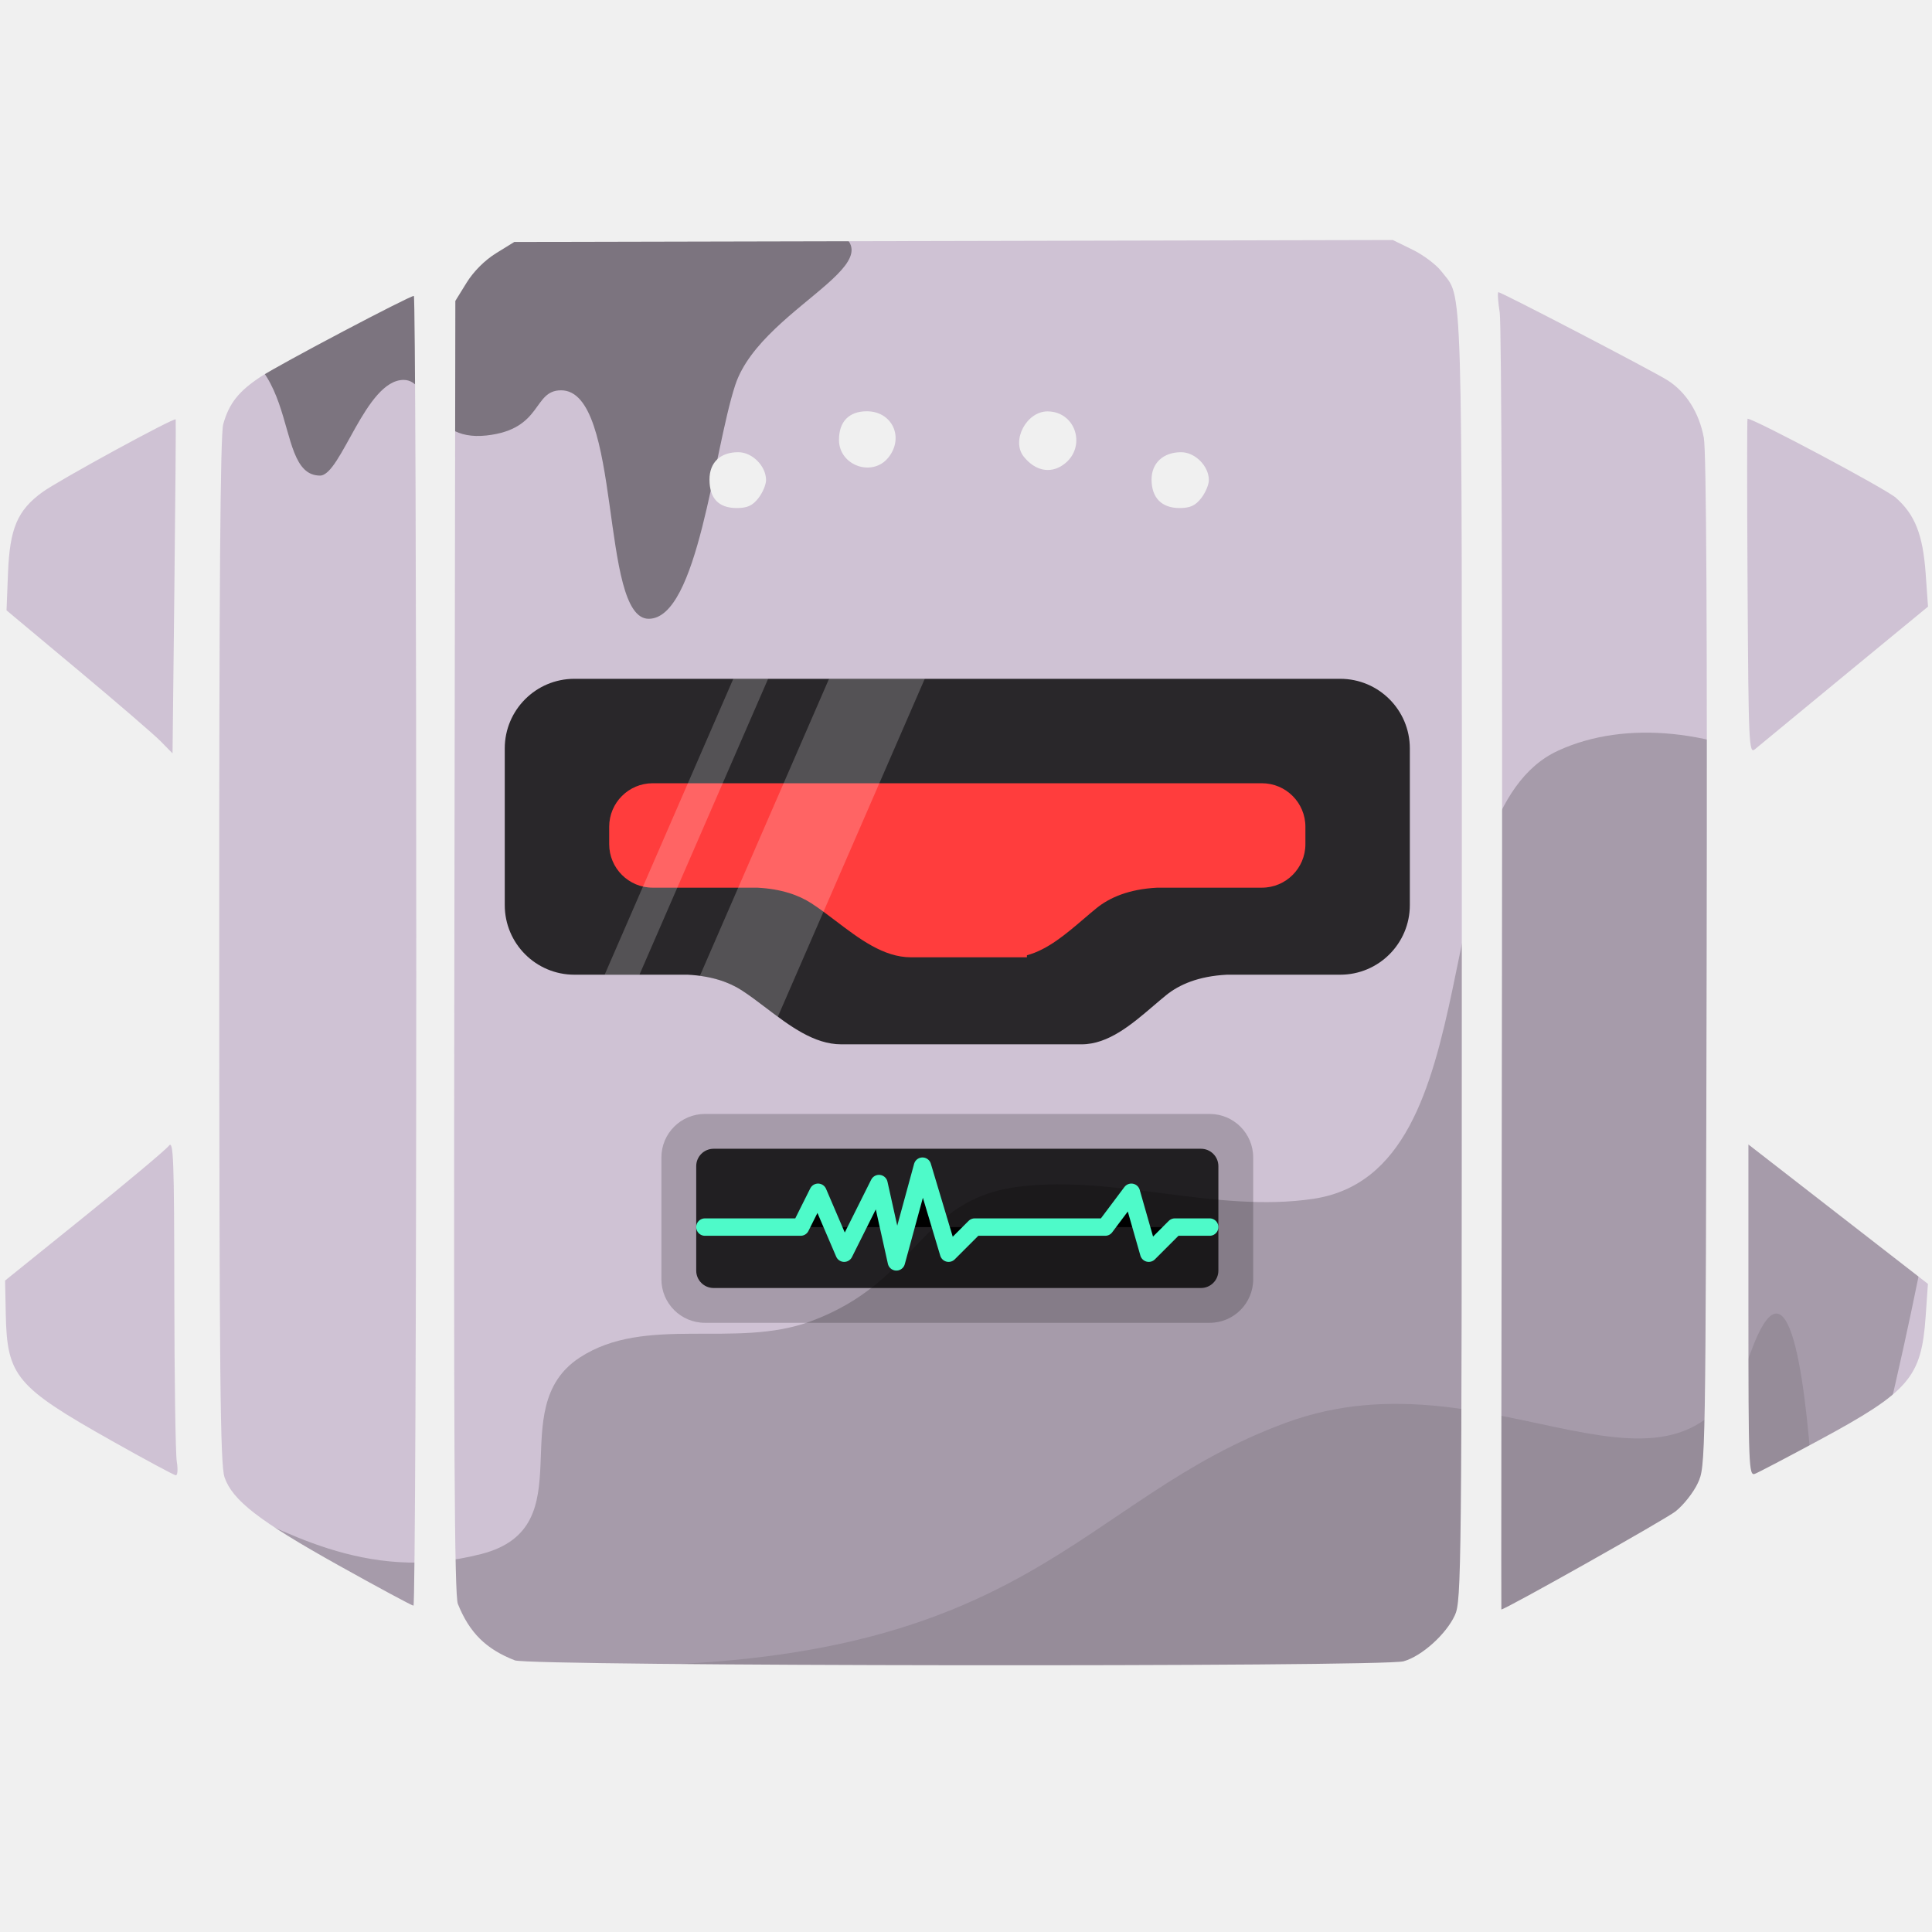
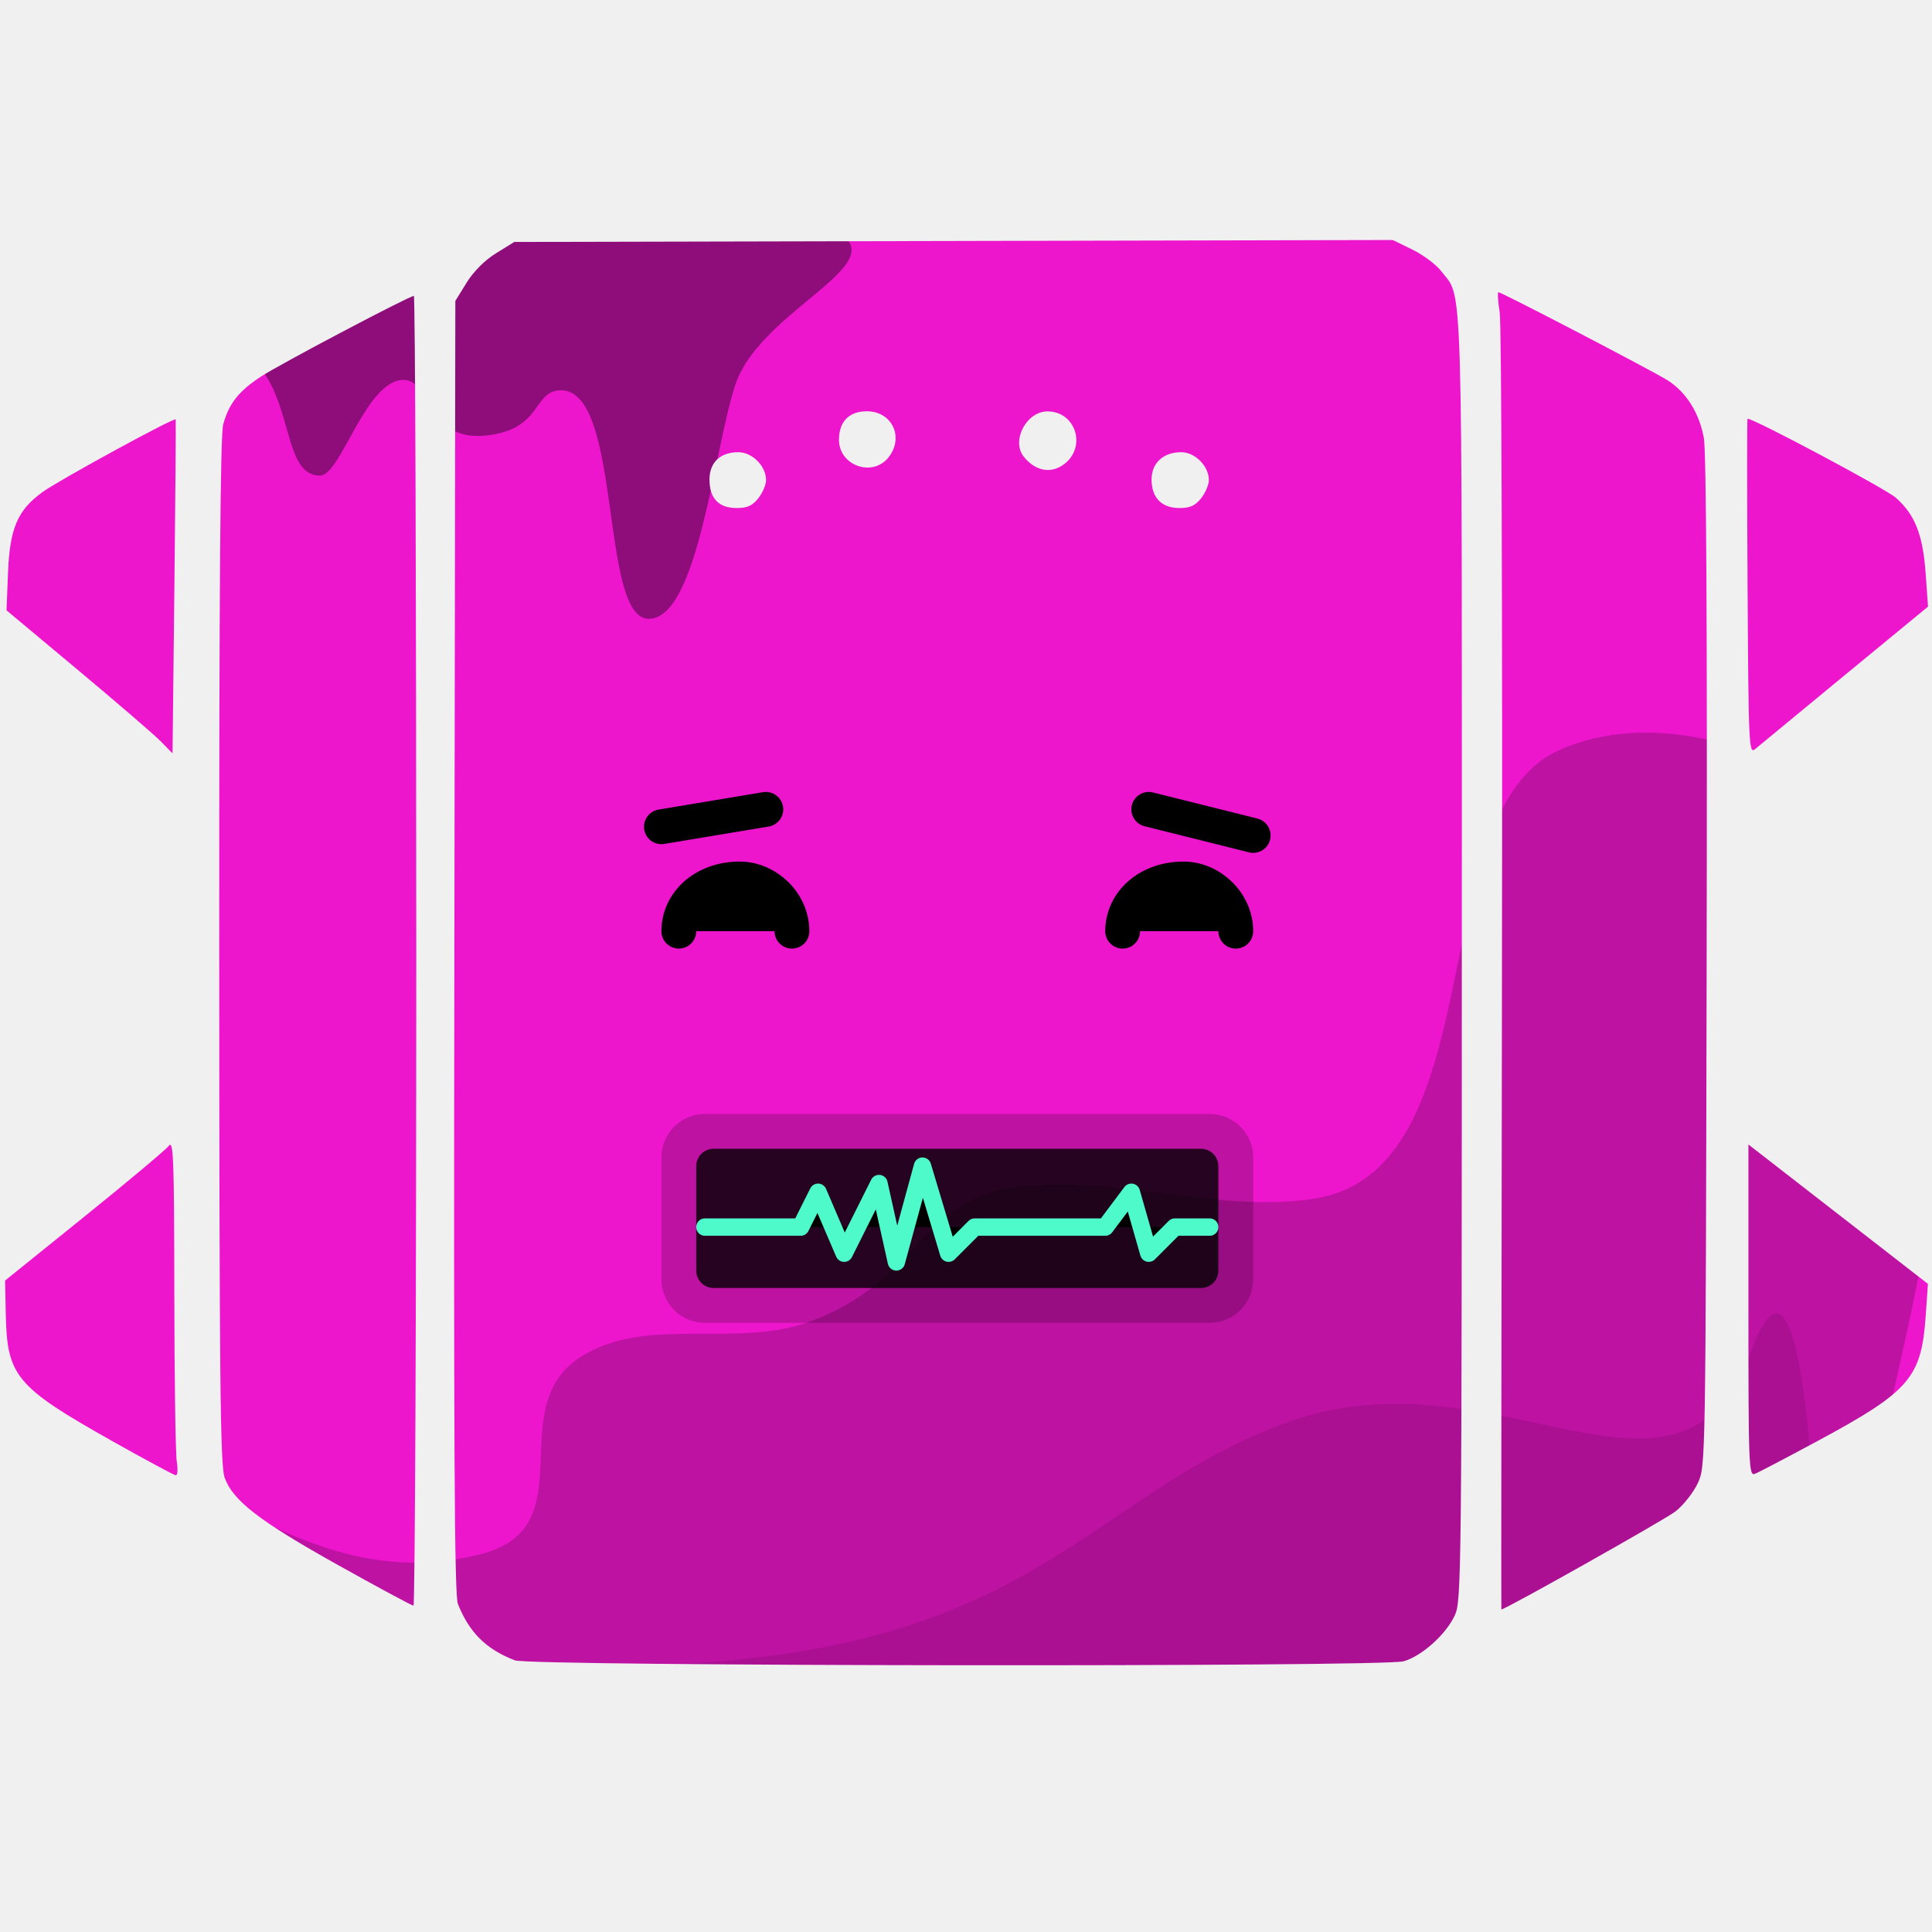
- <svg xmlns="http://www.w3.org/2000/svg" version="1.1" id="root" width="500" height="500" viewBox="-20 0 222 222">
+ <svg xmlns="http://www.w3.org/2000/svg" version="1.1" id="m3ter-head" width="500" height="500" viewBox="-20 0 222 222">
  <mask id="facemask" mask-type="alpha" maskUnits="userSpaceOnUse">
    <g transform="matrix(0.1219138,0,0,0.1219138,-56.4,-500)">
-       <path fill-rule="evenodd" stroke-width="0" d="m 1946.505,5336.345 v -156.37 l 84.59,65.684 84.59,65.684 -2.118,30.486 c -4.012,57.753 -15.28,70.875 -100.221,116.708 -30.103,16.243 -57.457,30.578 -60.787,31.856 -5.68,2.18 -6.055,-7.374 -6.055,-154.047 z m -0.806,-682.132 c -0.521,-87.068 -0.537,-158.305 -0.034,-158.305 6.271,0.011 130.072,65.954 139.726,74.431 18.093,15.885 25.577,34.914 28.184,71.659 l 2.202,31.027 -78.498,64.597 c -43.174,35.528 -81.228,66.915 -84.565,69.747 -5.735,4.869 -6.118,-3.501 -7.014,-153.156 z m -231.49,362.585 c 0.515,-330.785 -0.43,-610.137 -2.099,-620.782 -1.669,-10.644 -2.227,-19.354 -1.24,-19.354 2.969,0 145.177,74.056 159.318,82.966 17.552,11.059 29.919,30.636 34.289,54.279 2.374,12.844 3.273,180.825 2.646,494.371 -0.95,474.523 -0.957,474.931 -8.338,490.883 -4.063,8.781 -13.532,20.78 -21.043,26.665 -9.682,7.586 -160.31,92.396 -164.105,92.398 -0.199,1e-4 0.058,-270.642 0.573,-601.428 z m -930.392,649.385 c -27.216,-10.612 -42.784,-26.041 -53.696,-53.219 -3.251,-8.096 -4.012,-150.888 -3.303,-619.303 l 0.921,-608.782 10.614,-17.168 c 6.578,-10.64 17.142,-21.204 27.782,-27.782 l 17.168,-10.614 414.007,-0.92 414.007,-0.92 18.565,9.083 c 10.211,4.996 22.467,14.198 27.235,20.45 20.519,26.902 19.336,-12.851 19.252,647.014 -0.074,578.123 -0.365,606.067 -6.466,619.464 -8.216,18.041 -31.328,38.834 -48.447,43.587 -19.93,5.534 -823.352,4.68 -837.639,-0.891 z M 1013.324,4570.842 c 3.998,-5.083 7.269,-12.761 7.269,-17.063 0,-13.261 -12.977,-26.304 -26.17,-26.304 -16.971,0 -27.14,9.659 -27.14,25.782 0,17.742 8.649,26.827 25.541,26.827 10.116,0 14.942,-2.175 20.5,-9.241 z m 417.361,0 c 3.998,-5.083 7.269,-12.761 7.269,-17.063 0,-13.261 -12.977,-26.304 -26.17,-26.304 -16.757,0 -27.841,10.223 -27.841,25.678 0,17.209 9.473,26.931 26.243,26.931 10.116,0 14.942,-2.175 20.5,-9.241 z m -130.072,-31.446 c 22.457,-15.73 12.568,-50.081 -14.506,-50.389 -19.948,-0.227 -34.685,27.522 -22.638,42.623 10.675,13.381 24.886,16.352 37.144,7.767 z m -164.536,-7.133 c 14.858,-18.889 3.288,-43.367 -20.5,-43.367 -16.77,0 -26.243,9.721 -26.243,26.931 0,24.378 31.721,35.533 46.742,16.437 z m -685.948,267.792 c -6.083,-6.21 -41.286,-36.543 -78.23,-67.406 l -67.171,-56.116 1.376,-35.072 c 1.657,-42.245 8.898,-59.263 32.502,-76.393 15.438,-11.203 124.508,-70.725 125.558,-68.52 0.292,0.614 -0.257,71.695 -1.222,157.957 l -1.754,156.841 z m -46.151,659.248 c -90.227,-50.817 -98.76,-60.972 -99.954,-118.954 l -0.662,-32.141 74.657,-60.191 c 41.061,-33.105 76.917,-63.176 79.678,-66.824 4.383,-5.79 5.04,11.859 5.171,138.918 0.083,80.053 1.128,151.469 2.324,158.702 1.196,7.234 0.784,13.053 -0.915,12.932 -1.699,-0.121 -28.834,-14.72 -60.299,-32.442 z m 213.544,117.252 c -74.559,-41.615 -99.724,-61.04 -107.305,-82.836 -4.074,-11.713 -4.902,-93.655 -5.014,-496.274 -0.096,-342.414 0.992,-486.313 3.751,-496.274 5.461,-19.715 14.693,-31.365 35.731,-45.092 18.169,-11.854 139.643,-75.908 143.955,-75.908 1.25,0 2.273,277.773 2.273,617.274 0,339.501 -1.184,617.243 -2.63,617.205 -1.447,-0.038 -33.289,-17.181 -70.76,-38.095 z">
-             </path>
+       <path fill-rule="evenodd" stroke-width="0" d="m 1946.505,5336.345 v -156.37 l 84.59,65.684 84.59,65.684 -2.118,30.486 c -4.012,57.753 -15.28,70.875 -100.221,116.708 -30.103,16.243 -57.457,30.578 -60.787,31.856 -5.68,2.18 -6.055,-7.374 -6.055,-154.047 z m -0.806,-682.132 c -0.521,-87.068 -0.537,-158.305 -0.034,-158.305 6.271,0.011 130.072,65.954 139.726,74.431 18.093,15.885 25.577,34.914 28.184,71.659 l 2.202,31.027 -78.498,64.597 c -43.174,35.528 -81.228,66.915 -84.565,69.747 -5.735,4.869 -6.118,-3.501 -7.014,-153.156 z m -231.49,362.585 c 0.515,-330.785 -0.43,-610.137 -2.099,-620.782 -1.669,-10.644 -2.227,-19.354 -1.24,-19.354 2.969,0 145.177,74.056 159.318,82.966 17.552,11.059 29.919,30.636 34.289,54.279 2.374,12.844 3.273,180.825 2.646,494.371 -0.95,474.523 -0.957,474.931 -8.338,490.883 -4.063,8.781 -13.532,20.78 -21.043,26.665 -9.682,7.586 -160.31,92.396 -164.105,92.398 -0.199,1e-4 0.058,-270.642 0.573,-601.428 z m -930.392,649.385 c -27.216,-10.612 -42.784,-26.041 -53.696,-53.219 -3.251,-8.096 -4.012,-150.888 -3.303,-619.303 l 0.921,-608.782 10.614,-17.168 c 6.578,-10.64 17.142,-21.204 27.782,-27.782 l 17.168,-10.614 414.007,-0.92 414.007,-0.92 18.565,9.083 c 10.211,4.996 22.467,14.198 27.235,20.45 20.519,26.902 19.336,-12.851 19.252,647.014 -0.074,578.123 -0.365,606.067 -6.466,619.464 -8.216,18.041 -31.328,38.834 -48.447,43.587 -19.93,5.534 -823.352,4.68 -837.639,-0.891 z M 1013.324,4570.842 c 3.998,-5.083 7.269,-12.761 7.269,-17.063 0,-13.261 -12.977,-26.304 -26.17,-26.304 -16.971,0 -27.14,9.659 -27.14,25.782 0,17.742 8.649,26.827 25.541,26.827 10.116,0 14.942,-2.175 20.5,-9.241 z m 417.361,0 c 3.998,-5.083 7.269,-12.761 7.269,-17.063 0,-13.261 -12.977,-26.304 -26.17,-26.304 -16.757,0 -27.841,10.223 -27.841,25.678 0,17.209 9.473,26.931 26.243,26.931 10.116,0 14.942,-2.175 20.5,-9.241 z m -130.072,-31.446 c 22.457,-15.73 12.568,-50.081 -14.506,-50.389 -19.948,-0.227 -34.685,27.522 -22.638,42.623 10.675,13.381 24.886,16.352 37.144,7.767 z m -164.536,-7.133 c 14.858,-18.889 3.288,-43.367 -20.5,-43.367 -16.77,0 -26.243,9.721 -26.243,26.931 0,24.378 31.721,35.533 46.742,16.437 z m -685.948,267.792 c -6.083,-6.21 -41.286,-36.543 -78.23,-67.406 l -67.171,-56.116 1.376,-35.072 c 1.657,-42.245 8.898,-59.263 32.502,-76.393 15.438,-11.203 124.508,-70.725 125.558,-68.52 0.292,0.614 -0.257,71.695 -1.222,157.957 l -1.754,156.841 z m -46.151,659.248 c -90.227,-50.817 -98.76,-60.972 -99.954,-118.954 l -0.662,-32.141 74.657,-60.191 c 41.061,-33.105 76.917,-63.176 79.678,-66.824 4.383,-5.79 5.04,11.859 5.171,138.918 0.083,80.053 1.128,151.469 2.324,158.702 1.196,7.234 0.784,13.053 -0.915,12.932 -1.699,-0.121 -28.834,-14.72 -60.299,-32.442 z m 213.544,117.252 c -74.559,-41.615 -99.724,-61.04 -107.305,-82.836 -4.074,-11.713 -4.902,-93.655 -5.014,-496.274 -0.096,-342.414 0.992,-486.313 3.751,-496.274 5.461,-19.715 14.693,-31.365 35.731,-45.092 18.169,-11.854 139.643,-75.908 143.955,-75.908 1.25,0 2.273,277.773 2.273,617.274 0,339.501 -1.184,617.243 -2.63,617.205 -1.447,-0.038 -33.289,-17.181 -70.76,-38.095 z" />
    </g>
  </mask>
  <g mask="url(#facemask)">
-     <rect x="-20" y="-20" width="225" height="220" fill="#cfc2d4" />
+     <rect x="-20" y="-20" width="225" height="220" fill="#ed16cc" />
    <g id="texture_part" transform="translate(-10, 25) scale(1.3)">
      <svg width="165" height="140" viewBox="0 0 165 140" fill="none">
        <path fill-rule="evenodd" clip-rule="evenodd" d="M0.881 128.092C5.242 97.402 13.938 123.534 34.866 118.124C44.112 115.734 36.641 105.296 43.537 100.772C49.362 96.95 57.3 100.029 63.973 97.558C73.602 93.991 73.475 86.735 82.447 85.651C90.932 84.626 99.821 88.005 108.378 86.735C124.529 84.34 117.907 52.711 130.018 47.125C142.129 41.539 162.068 51.186 164.678 67C167.222 82.417 150.22 139.78 150.22 139.78H0.881" fill="black" fill-opacity="0.2" />
        <path fill-rule="evenodd" clip-rule="evenodd" d="M45.927 128C83.604 128 87.527 113.25 106.065 106.493C124.603 99.735 140.846 117.214 147.078 100.233C153.31 83.253 153.276 136.181 153.276 136.181H45.927L45.927 128Z" fill="black" fill-opacity="0.1" />
        <path fill-rule="evenodd" clip-rule="evenodd" d="M8 10.867C19.733 9.747 15.962 22.806 20.597 22.806C22.446 22.806 24.625 14.349 27.983 14.349C30.438 14.349 29.975 19.843 35.305 19.262C40.307 18.717 39.375 15.269 41.902 15.269C47.345 15.269 45.287 35.464 49.644 35.464C54.001 35.464 55.373 20.668 57.291 14.816C59.718 7.412 74.263 3.262 63.892 0.32H7.713" fill="black" fill-opacity="0.4" />
      </svg>
    </g>
  </g>
  <g id="eyes_part" transform="translate(38, 76)">
-     <path fill-rule="evenodd" clip-rule="evenodd" d="M0 10C0 5.582 3.582 2 8 2H96C100.418 2 104 5.582 104 10V28C104 32.418 100.418 36 96 36H82.981C79.711 36.167 77.5 37.137 76.005 38.347C75.518 38.741 75.024 39.163 74.522 39.593C72.046 41.708 69.365 44 66.278 44H52H38.668C35.532 44 32.732 41.871 30.046 39.828L30.046 39.828C29.096 39.106 28.16 38.395 27.229 37.792C25.773 36.85 23.77 36.141 21.019 36H8C3.582 36 0 32.418 0 28V10Z" fill="black" fill-opacity="0.8" />
-     <mask id="eyemask" mask-type="alpha" maskUnits="userSpaceOnUse" x="0" y="2" width="104" height="42">
-       <path fill-rule="evenodd" clip-rule="evenodd" d="M0 10C0 5.582 3.582 2 8 2H96C100.418 2 104 5.582 104 10V28C104 32.418 100.418 36 96 36H82.981C79.711 36.167 77.5 37.137 76.005 38.347C75.518 38.741 75.024 39.163 74.522 39.593C72.046 41.708 69.365 44 66.278 44H52H38.668C35.532 44 32.732 41.871 30.046 39.828L30.046 39.828C29.096 39.106 28.16 38.395 27.229 37.792C25.773 36.85 23.77 36.141 21.019 36H8C3.582 36 0 32.418 0 28V10Z" fill="white" />
-     </mask>
-     <g mask="url(#eyemask)">
-       <path fill-rule="evenodd" clip-rule="evenodd" d="M12 19C12 16.239 14.239 14 17 14H87C89.761 14 92 16.239 92 19V21C92 23.761 89.761 26 87 26H74.981C71.711 26.167 69.5 27.137 68.005 28.347C67.518 28.741 67.024 29.163 66.522 29.593C64.518 31.305 62.38 33.133 60 33.767V34H58.278H52H46.668C43.532 34 40.732 31.871 38.046 29.828L38.046 29.828C37.096 29.106 36.16 28.395 35.229 27.792C33.773 26.85 31.77 26.141 29.019 26H17C14.239 26 12 23.761 12 21V19Z" fill="#FF3D3D" />
-       <path fill-rule="evenodd" clip-rule="evenodd" d="M12 44L32 -2H28L8 44H12ZM50 -2H39L19 44H30L50 -2Z" fill="white" fill-opacity="0.2" />
-     </g>
+     <path d="M18 19L30 17" stroke="black" stroke-width="4" stroke-linecap="round" stroke-linejoin="round" />
+     <path d="M20 31C20 27.686 22.91 25 27 25C30.09 25 33 27.686 33 31" stroke="black" stroke-width="4" stroke-linecap="round" stroke-linejoin="round" />
+     <path d="M86 20L74 17" stroke="black" stroke-width="4" stroke-linecap="round" stroke-linejoin="round" />
+     <path d="M84 31C84 27.686 81.09 25 78 25C73.91 25 71 27.686 71 31" stroke="black" stroke-width="4" stroke-linecap="round" stroke-linejoin="round" />
  </g>
  <g id="mouth_part" transform="translate(52, 124)">
    <rect x="4" y="4" width="68" height="24" rx="5" fill="black" fill-opacity="0.2" />
    <rect x="8" y="8" width="60" height="16" rx="2" fill="black" fill-opacity="0.8" />
    <path d="M9 17H20L22 13L25 20L29 12L31 21L34 10L37 20L40 17H55L58 13L60 20L63 17H67" stroke="#4EFAC9" stroke-width="2" stroke-linecap="round" stroke-linejoin="round" />
  </g>
</svg>
